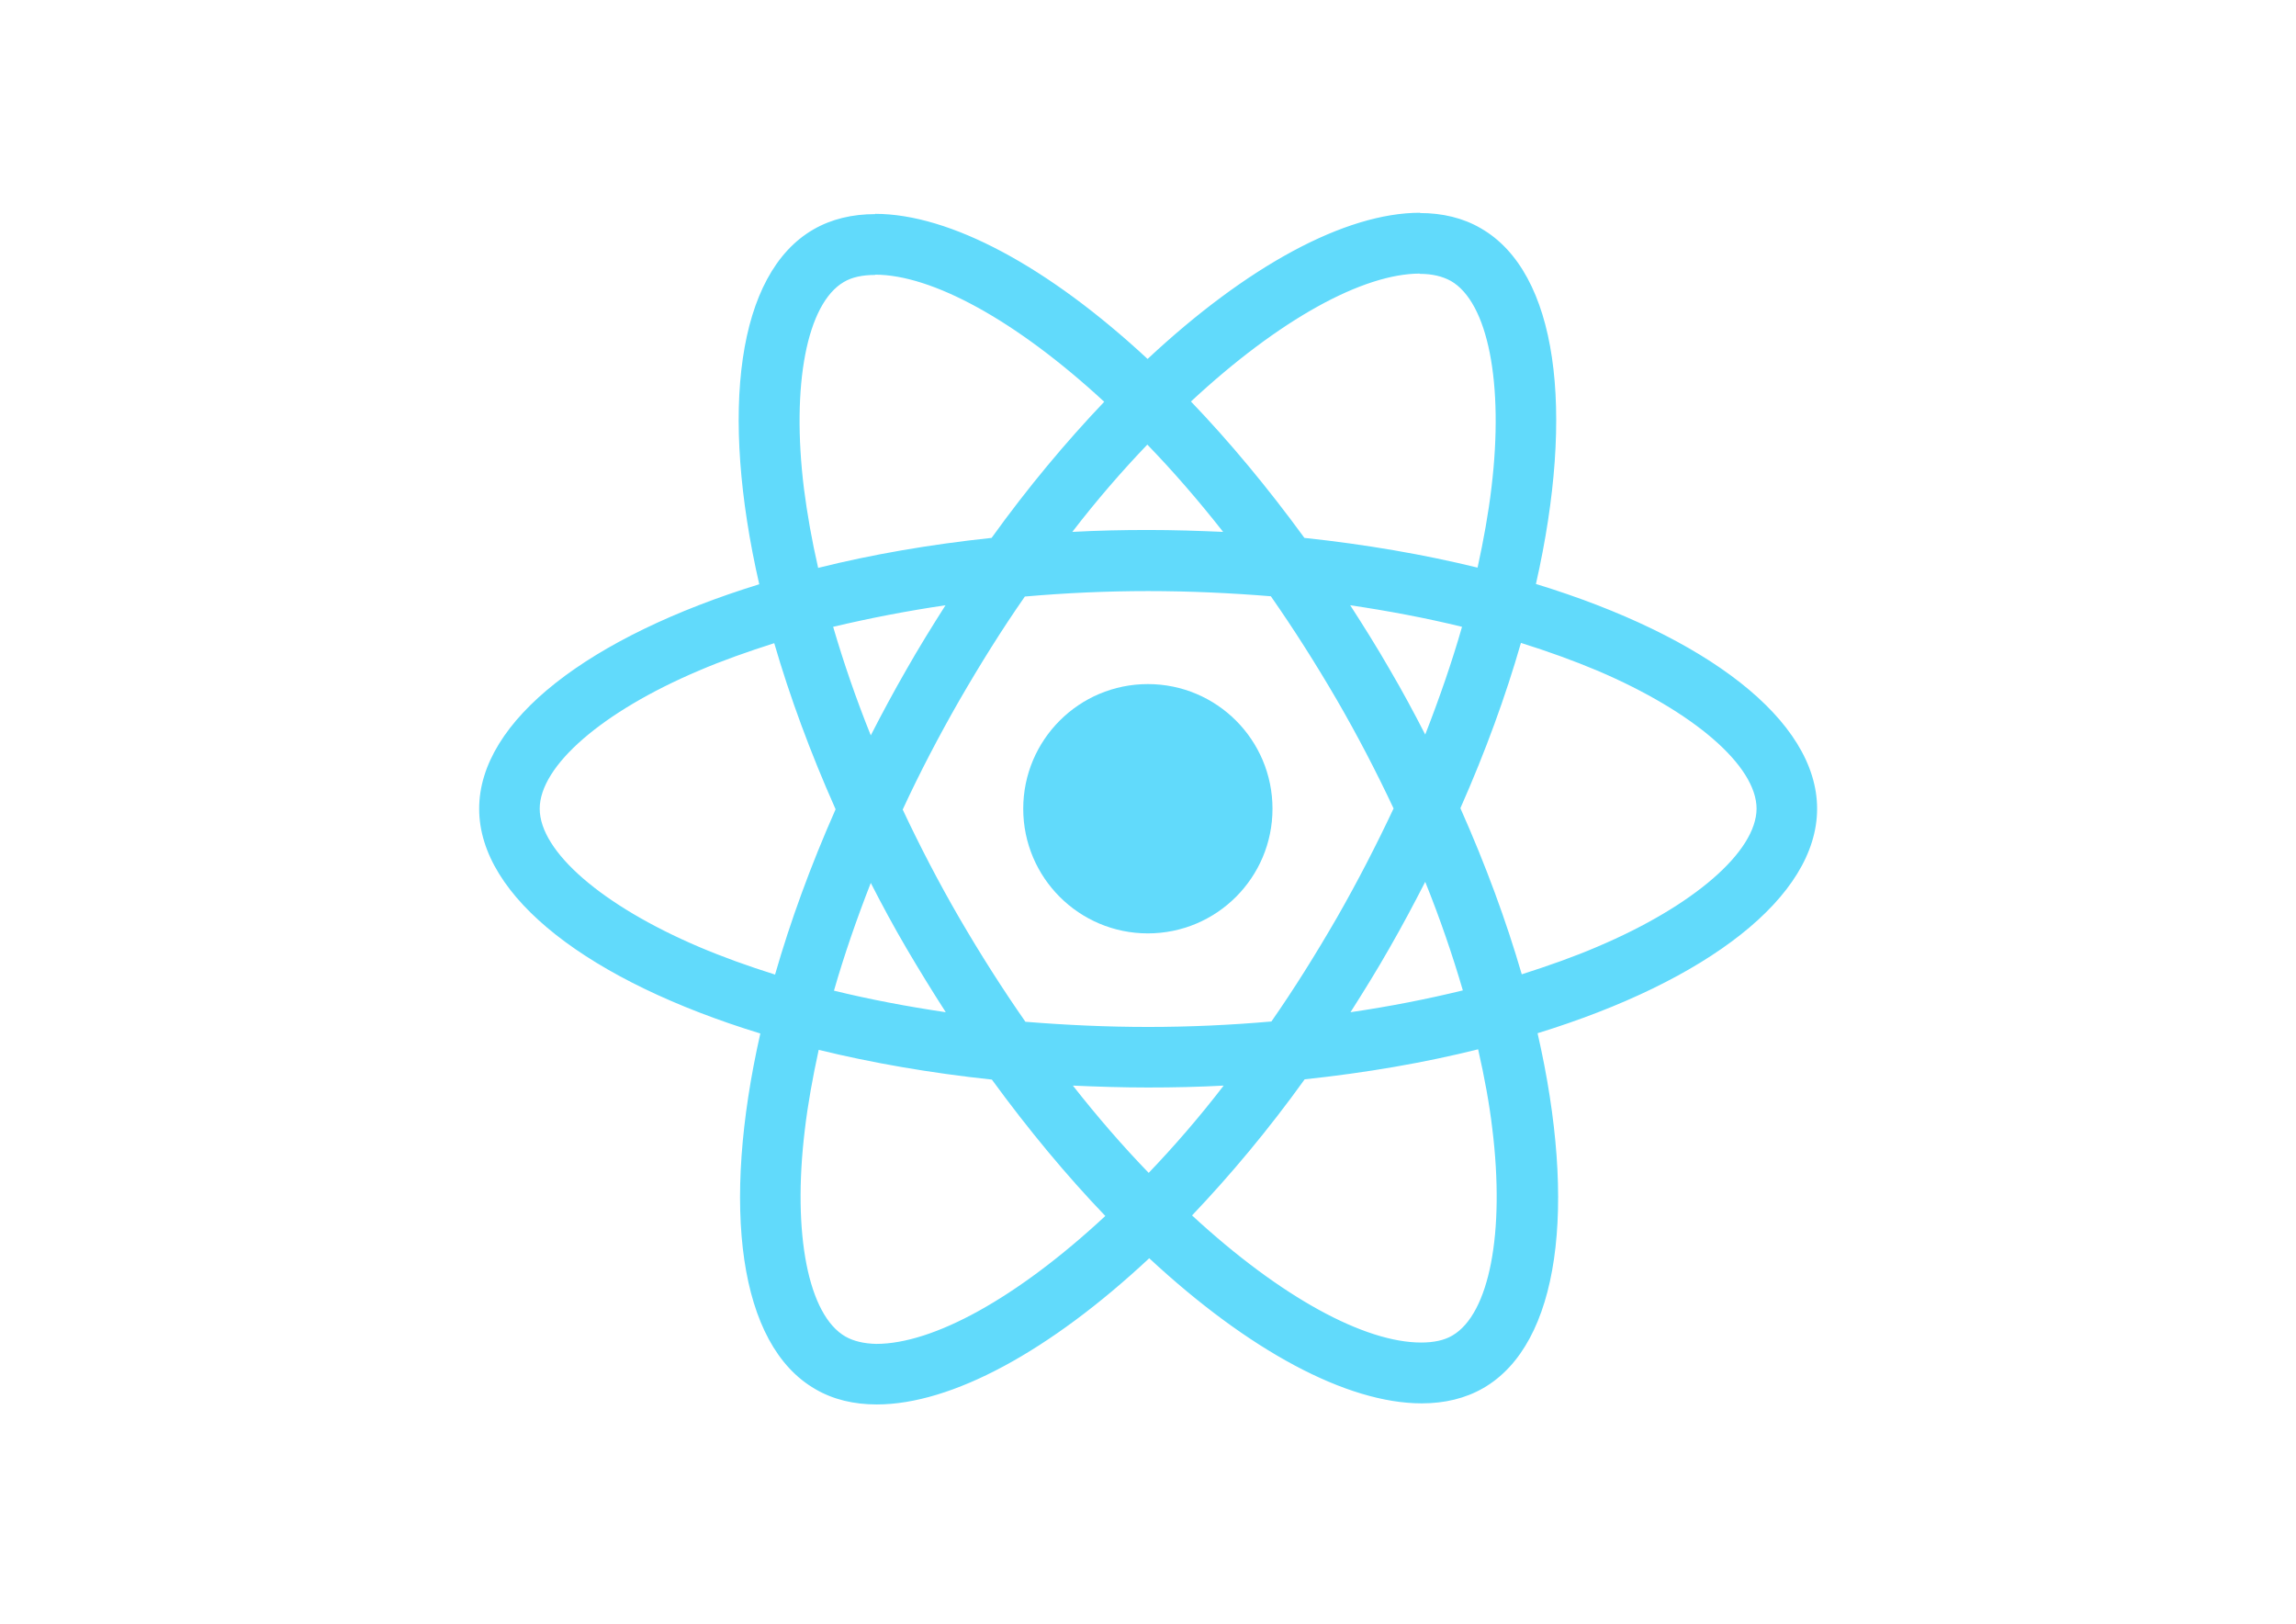
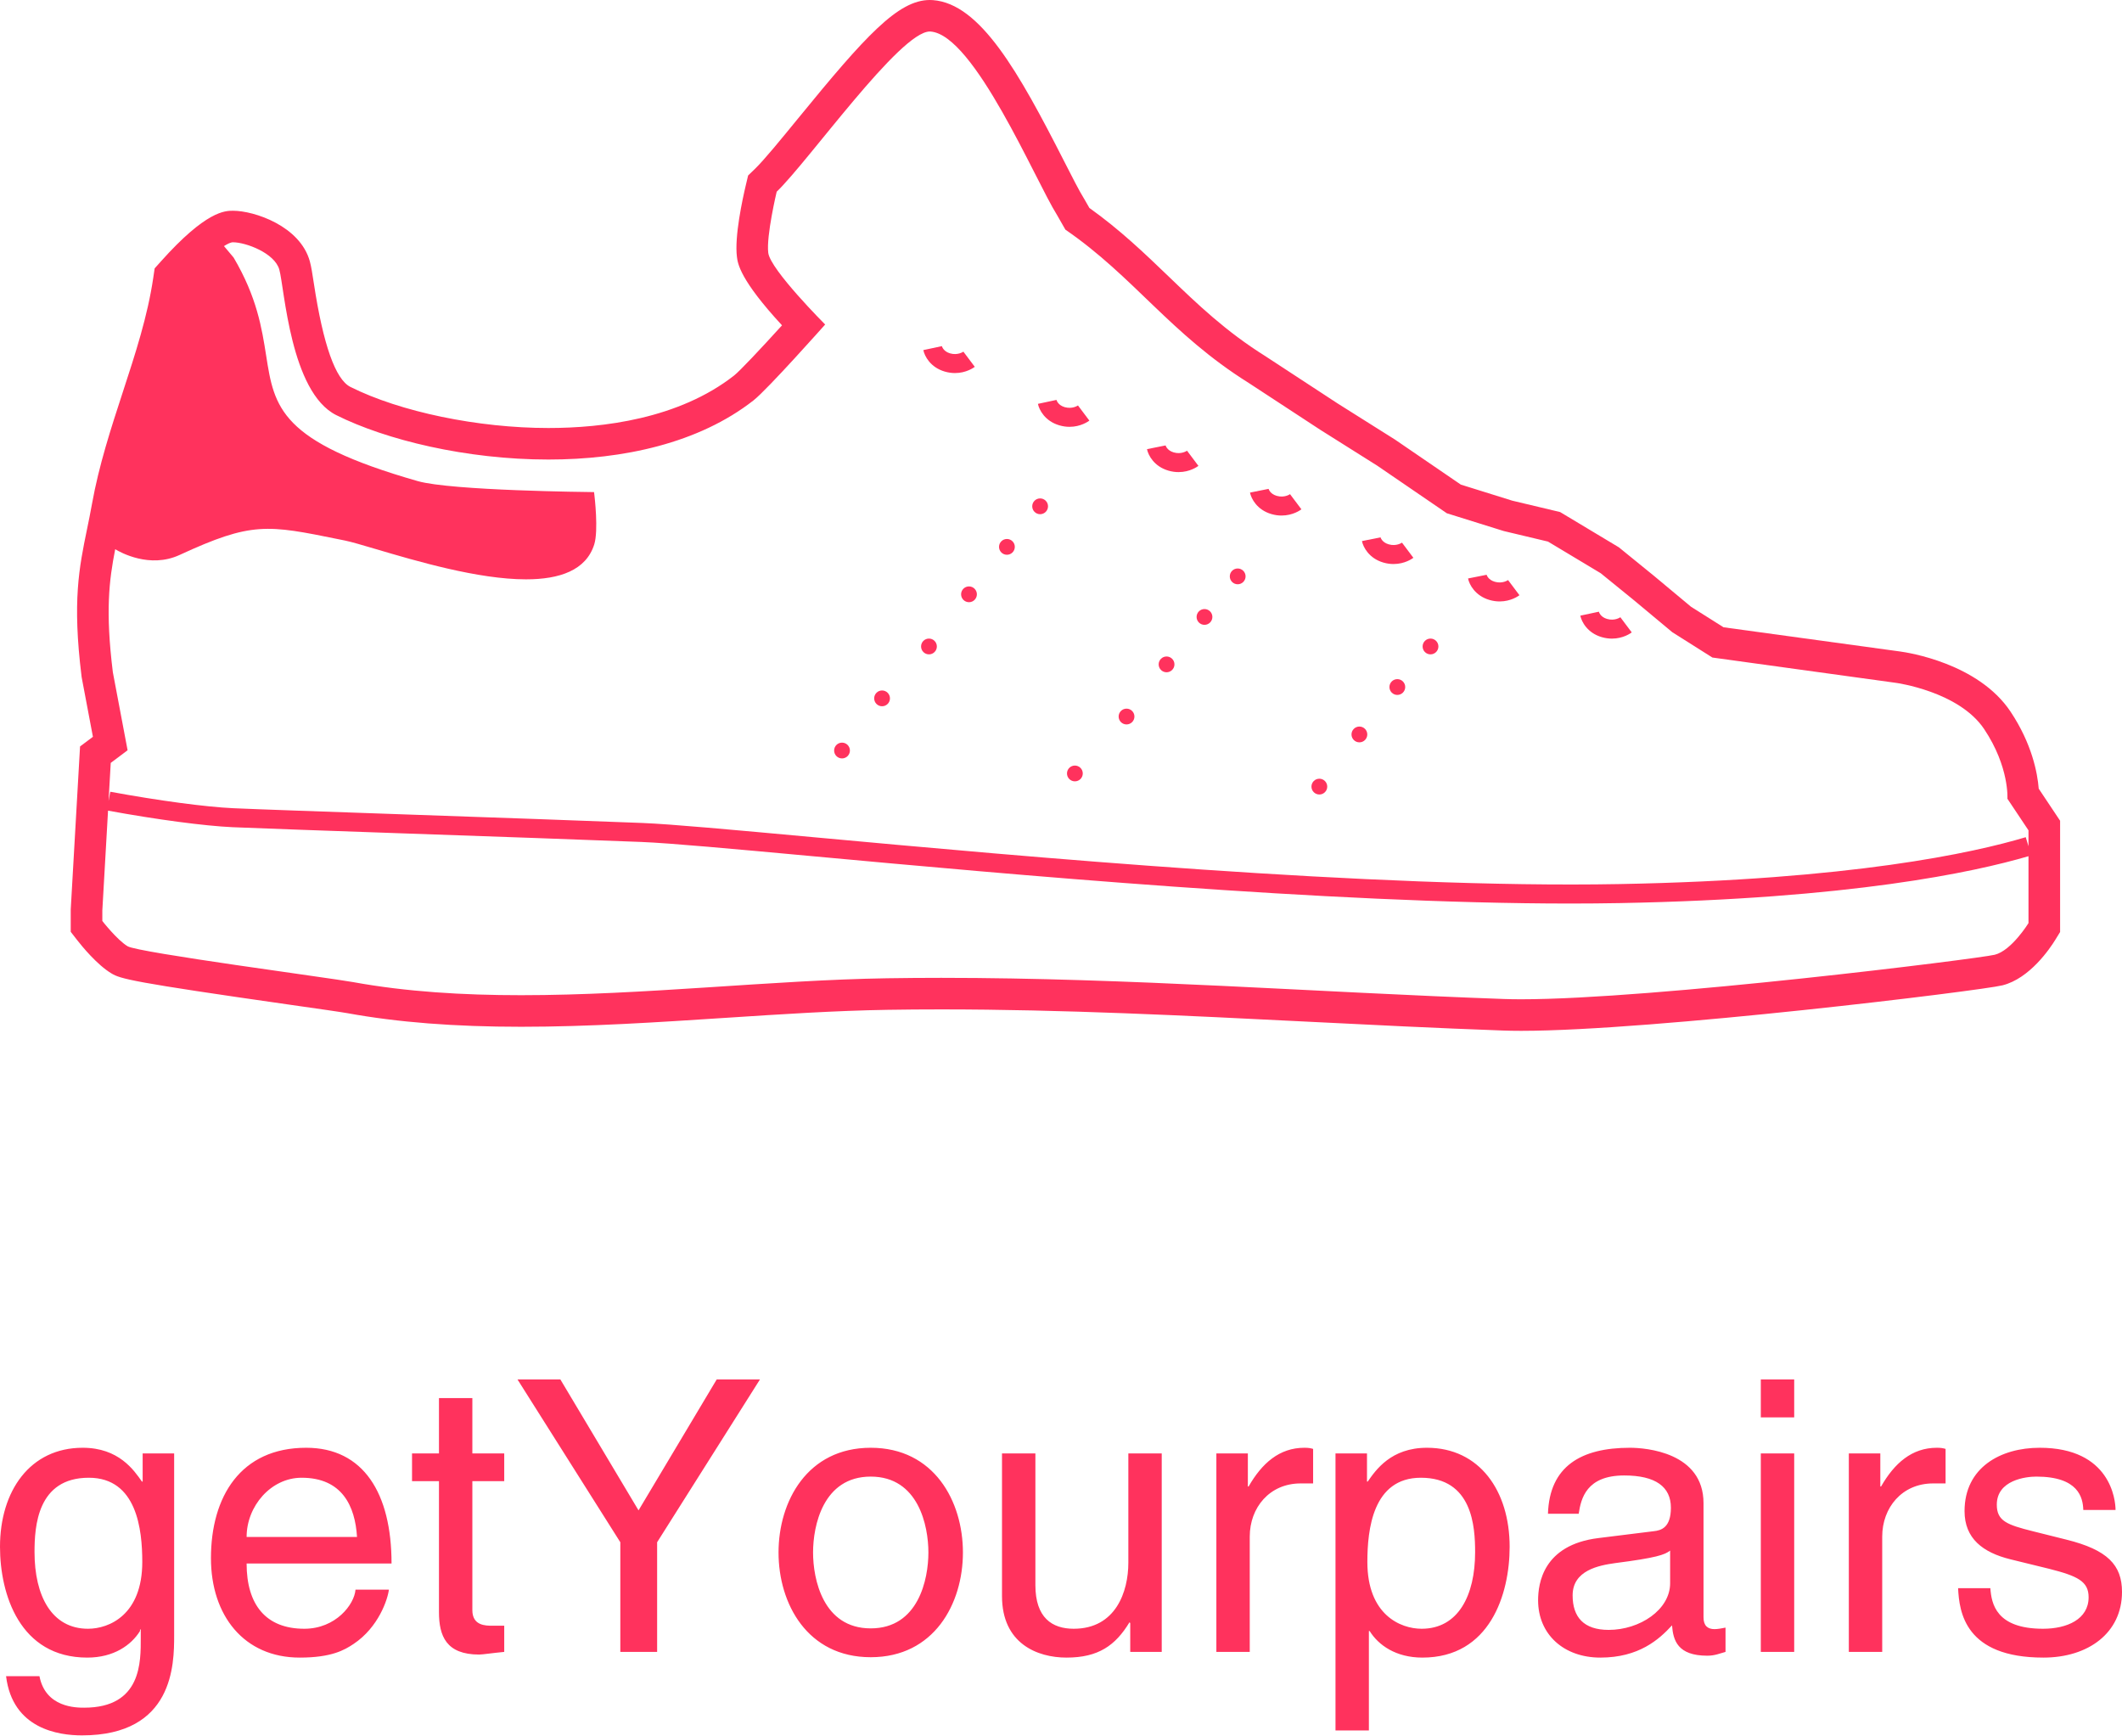
- <svg xmlns="http://www.w3.org/2000/svg" viewBox="0 0 841.9 595.3">
-   <g fill="#61DAFB">
-     <path d="M666.3 296.5c0-32.5-40.7-63.3-103.1-82.4 14.4-63.6 8-114.2-20.2-130.4-6.5-3.8-14.1-5.6-22.4-5.6v22.3c4.6 0 8.3.9 11.4 2.6 13.6 7.8 19.5 37.5 14.9 75.7-1.1 9.4-2.9 19.3-5.1 29.4-19.6-4.8-41-8.5-63.5-10.9-13.5-18.5-27.5-35.3-41.6-50 32.6-30.3 63.2-46.9 84-46.9V78c-27.5 0-63.5 19.6-99.9 53.6-36.4-33.8-72.4-53.2-99.9-53.2v22.3c20.7 0 51.4 16.5 84 46.6-14 14.7-28 31.4-41.3 49.9-22.6 2.4-44 6.1-63.6 11-2.3-10-4-19.7-5.2-29-4.7-38.2 1.1-67.9 14.6-75.8 3-1.8 6.9-2.6 11.5-2.6V78.5c-8.4 0-16 1.8-22.6 5.6-28.1 16.2-34.4 66.7-19.9 130.1-62.2 19.2-102.7 49.9-102.7 82.3 0 32.5 40.7 63.3 103.1 82.4-14.4 63.6-8 114.2 20.2 130.4 6.5 3.8 14.1 5.6 22.5 5.6 27.5 0 63.5-19.6 99.9-53.6 36.4 33.8 72.4 53.2 99.9 53.2 8.4 0 16-1.8 22.6-5.6 28.1-16.2 34.4-66.7 19.9-130.1 62-19.1 102.5-49.9 102.5-82.3zm-130.2-66.7c-3.7 12.9-8.3 26.2-13.5 39.5-4.1-8-8.4-16-13.1-24-4.6-8-9.5-15.8-14.4-23.4 14.2 2.1 27.9 4.7 41 7.9zm-45.8 106.5c-7.8 13.5-15.8 26.3-24.1 38.2-14.9 1.3-30 2-45.2 2-15.1 0-30.2-.7-45-1.9-8.3-11.9-16.4-24.6-24.2-38-7.6-13.1-14.5-26.4-20.8-39.8 6.2-13.4 13.2-26.8 20.7-39.9 7.8-13.5 15.8-26.3 24.1-38.2 14.9-1.3 30-2 45.2-2 15.1 0 30.2.7 45 1.9 8.3 11.9 16.4 24.6 24.2 38 7.6 13.1 14.5 26.4 20.8 39.8-6.3 13.4-13.2 26.8-20.7 39.9zm32.3-13c5.4 13.4 10 26.8 13.8 39.8-13.1 3.2-26.9 5.9-41.2 8 4.9-7.7 9.8-15.6 14.4-23.7 4.6-8 8.9-16.1 13-24.1zM421.2 430c-9.3-9.6-18.6-20.3-27.8-32 9 .4 18.2.7 27.5.7 9.4 0 18.7-.2 27.8-.7-9 11.7-18.3 22.4-27.5 32zm-74.4-58.9c-14.2-2.1-27.9-4.7-41-7.9 3.7-12.9 8.3-26.2 13.5-39.5 4.1 8 8.4 16 13.1 24 4.7 8 9.5 15.8 14.4 23.4zM420.7 163c9.3 9.6 18.6 20.3 27.8 32-9-.4-18.2-.7-27.5-.7-9.4 0-18.7.2-27.8.7 9-11.7 18.3-22.4 27.5-32zm-74 58.9c-4.9 7.7-9.8 15.6-14.4 23.7-4.6 8-8.9 16-13 24-5.4-13.4-10-26.8-13.8-39.8 13.1-3.1 26.9-5.8 41.2-7.9zm-90.5 125.2c-35.4-15.1-58.3-34.9-58.3-50.6 0-15.7 22.9-35.6 58.3-50.6 8.6-3.7 18-7 27.7-10.1 5.7 19.6 13.2 40 22.5 60.9-9.2 20.8-16.6 41.1-22.2 60.6-9.9-3.1-19.3-6.5-28-10.2zM310 490c-13.6-7.8-19.5-37.5-14.9-75.7 1.1-9.4 2.9-19.3 5.1-29.4 19.6 4.8 41 8.5 63.5 10.9 13.5 18.5 27.5 35.3 41.6 50-32.6 30.3-63.2 46.9-84 46.9-4.5-.1-8.3-1-11.3-2.7zm237.2-76.2c4.7 38.2-1.1 67.9-14.6 75.8-3 1.8-6.9 2.6-11.5 2.6-20.7 0-51.4-16.5-84-46.6 14-14.7 28-31.4 41.3-49.9 22.6-2.4 44-6.1 63.6-11 2.3 10.1 4.1 19.8 5.2 29.1zm38.5-66.7c-8.6 3.7-18 7-27.7 10.1-5.7-19.6-13.2-40-22.5-60.9 9.2-20.8 16.6-41.1 22.2-60.6 9.9 3.1 19.3 6.5 28.1 10.2 35.4 15.1 58.3 34.9 58.3 50.6-.1 15.7-23 35.6-58.4 50.6zM320.8 78.4z" />
-     <circle cx="420.9" cy="296.5" r="45.7" />
-     <path d="M520.5 78.1z" />
+ <svg xmlns="http://www.w3.org/2000/svg" width="156.611" height="128.062" viewBox="0 0 120 98.125" class="css-1j8o68f">
+   <defs id="SvgjsDefs1850" />
+   <g id="SvgjsG1851" featurekey="4K7G0D-0" transform="matrix(-1.260999,0,0,1.260999,123.2993,-28.79743)" fill="#ff325d">
+     <path fill="none" d="M87.35,59.928c-1.016,0.046-4.207,0.157-7.902,0.286c-3.756,0.131-8.014,0.279-10.435,0.376  c-1.292,0.052-4.106,0.31-7.668,0.638c-8.775,0.807-23.077,2.123-33.98,2.123c-0.76,0-1.504-0.006-2.228-0.02  C14.802,63.139,9.255,61.947,6.81,61.228v3.001c0,0,0.756,1.229,1.512,1.418c0.722,0.18,15.31,1.997,21.237,1.997  c0.282,0,0.543-0.004,0.784-0.013c8.434-0.301,16.795-0.948,25.224-0.948c0.812,0,1.624,0.006,2.437,0.019  c5.145,0.081,10.9,0.759,16.404,0.759c2.598,0,5.139-0.151,7.536-0.587c1.04-0.189,9.64-1.323,10.112-1.607  c0.473-0.284,1.134-1.134,1.134-1.134v-0.472l-0.256-4.476C90.745,59.586,88.609,59.871,87.35,59.928z" />
+     <path fill="none" d="M6.932,60.378c2.341,0.702,7.821,1.91,18.221,2.102c11.06,0.205,26.745-1.238,36.114-2.099  c3.714-0.342,6.398-0.589,7.712-0.641c2.422-0.097,6.681-0.245,10.439-0.376c3.692-0.129,6.881-0.24,7.893-0.285  c1.234-0.056,3.35-0.339,5.522-0.739l0.077,0.417l-0.098-1.71l-0.756-0.567l0.661-3.497c0.338-2.739,0.17-4.109-0.105-5.517  c-0.232,0.14-1.549,0.874-2.885,0.258c-3.244-1.497-3.92-1.36-7.172-0.698l-0.26,0.053c-0.278,0.056-0.754,0.197-1.357,0.376  c-1.835,0.543-4.602,1.361-6.749,1.361c-1.499,0-2.695-0.399-3.061-1.568c-0.196-0.625-0.013-2.156-0.005-2.221l0.015-0.124  l0.125-0.001c0.062-0.001,6.266-0.057,7.782-0.491c6.19-1.769,6.431-3.3,6.796-5.619c0.194-1.233,0.414-2.631,1.461-4.406  l0.432-0.513c-0.157-0.098-0.301-0.171-0.404-0.171c-0.567,0-1.872,0.477-2.079,1.229c-0.23,0.834-0.498,5.493-2.552,6.521  c-2.228,1.115-5.837,1.992-9.513,1.992c-3.341,0-6.736-0.724-9.2-2.653c-0.631-0.494-3.213-3.402-3.213-3.402  s2.457-2.457,2.552-3.213c0.095-0.756-0.378-2.741-0.378-2.741c-1.451-1.397-5.534-7.184-6.867-7.184c-0.011,0-0.022,0-0.032,0.001  c-1.963,0.145-4.706,6.691-5.67,8.222L50,33.136c-3.086,2.122-4.696,4.668-8.222,6.875l-3.213,2.103l-2.552,1.607l-3.119,2.133  l-2.552,0.797l-1.985,0.473l-2.363,1.418l-1.512,1.229l-1.701,1.418l-1.796,1.134l-8.222,1.134c0,0-2.835,0.378-3.969,2.079  c-1.134,1.701-1.04,3.119-1.04,3.119L6.81,60.07v0.714L6.932,60.378z M45.464,52.982c-0.196,0-0.354-0.159-0.354-0.354  s0.159-0.354,0.354-0.354c0.196,0,0.354,0.159,0.354,0.354S45.659,52.982,45.464,52.982z M49.575,57.873  c-0.196,0-0.354-0.159-0.354-0.354s0.159-0.354,0.354-0.354s0.354,0.159,0.354,0.354S49.77,57.873,49.575,57.873z M60.018,56.136  c0.196,0,0.354,0.159,0.354,0.354s-0.159,0.354-0.354,0.354s-0.354-0.159-0.354-0.354S59.822,56.136,60.018,56.136z M58.222,53.797  c0.196,0,0.354,0.159,0.354,0.354s-0.159,0.354-0.354,0.354s-0.354-0.159-0.354-0.354S58.026,53.797,58.222,53.797z M56.119,52.179  c-0.196,0-0.354-0.159-0.354-0.354c0-0.196,0.159-0.354,0.354-0.354s0.354,0.159,0.354,0.354  C56.474,52.02,56.315,52.179,56.119,52.179z M54.576,38.606c0.01,0.007,0.255,0.175,0.598,0.076c0.296-0.086,0.36-0.3,0.366-0.324  l0.832,0.177c-0.054,0.269-0.316,0.775-0.959,0.963c-0.164,0.048-0.318,0.067-0.458,0.067c-0.505,0-0.842-0.244-0.888-0.279  L54.576,38.606z M54.324,49.131c0.196,0,0.354,0.159,0.354,0.354c0,0.196-0.159,0.354-0.354,0.354c-0.196,0-0.354-0.159-0.354-0.354  C53.969,49.29,54.128,49.131,54.324,49.131z M52.623,47.005c0.196,0,0.354,0.159,0.354,0.354c0,0.196-0.159,0.354-0.354,0.354  s-0.354-0.159-0.354-0.354C52.268,47.163,52.427,47.005,52.623,47.005z M51.488,45.54c0,0.196-0.159,0.354-0.354,0.354  s-0.354-0.159-0.354-0.354c0-0.196,0.159-0.354,0.354-0.354S51.488,45.344,51.488,45.54z M49.437,41.017  c0.01,0.007,0.256,0.175,0.597,0.076c0.296-0.086,0.36-0.3,0.366-0.324l0.832,0.177c-0.054,0.269-0.316,0.775-0.959,0.963  c-0.164,0.048-0.318,0.067-0.458,0.067c-0.504,0-0.842-0.244-0.888-0.279L49.437,41.017z M47.259,54.613  c0.196,0,0.354,0.159,0.354,0.354s-0.159,0.354-0.354,0.354s-0.354-0.159-0.354-0.354S47.064,54.613,47.259,54.613z M44.546,43.047  c0.01,0.007,0.255,0.175,0.597,0.076c0.306-0.089,0.363-0.311,0.364-0.313l0.834,0.167c-0.054,0.269-0.316,0.775-0.959,0.963  c-0.164,0.048-0.318,0.067-0.458,0.067c-0.504,0-0.842-0.244-0.888-0.279L44.546,43.047z M43.763,50.147  c0.196,0,0.354,0.159,0.354,0.354s-0.159,0.354-0.354,0.354s-0.354-0.159-0.354-0.354S43.567,50.147,43.763,50.147z M42.274,48.328  c0.196,0,0.354,0.159,0.354,0.354s-0.159,0.354-0.354,0.354s-0.354-0.159-0.354-0.354S42.078,48.328,42.274,48.328z M35.115,53.998  c-0.196,0-0.354-0.159-0.354-0.354c0-0.196,0.159-0.354,0.354-0.354s0.354,0.159,0.354,0.354  C35.47,53.84,35.311,53.998,35.115,53.998z M39.927,44.996c0.01,0.007,0.254,0.176,0.597,0.076c0.306-0.089,0.363-0.311,0.364-0.313  l0.834,0.167c-0.054,0.269-0.316,0.775-0.959,0.963c-0.164,0.048-0.318,0.067-0.458,0.067c-0.504,0-0.842-0.244-0.888-0.279  L39.927,44.996z M38.612,57.755c0.196,0,0.354,0.159,0.354,0.354c0,0.196-0.159,0.354-0.354,0.354s-0.354-0.159-0.354-0.354  C38.258,57.914,38.416,57.755,38.612,57.755z M37.171,55.77c0,0.196-0.159,0.354-0.354,0.354c-0.196,0-0.354-0.159-0.354-0.354  c0-0.196,0.159-0.354,0.354-0.354C37.012,55.416,37.171,55.575,37.171,55.77z M34.907,47.169c0.01,0.007,0.254,0.175,0.597,0.076  c0.306-0.089,0.363-0.311,0.364-0.313l0.834,0.167c-0.054,0.269-0.317,0.775-0.959,0.963c-0.164,0.048-0.318,0.067-0.458,0.067  c-0.505,0-0.842-0.244-0.888-0.279L34.907,47.169z M33.627,51.47c0.196,0,0.354,0.159,0.354,0.354c0,0.196-0.159,0.354-0.354,0.354  s-0.354-0.159-0.354-0.354C33.272,51.629,33.431,51.47,33.627,51.47z M30.149,48.847c0.01,0.007,0.254,0.176,0.597,0.076  c0.306-0.089,0.363-0.311,0.364-0.313l0.834,0.167c-0.054,0.269-0.317,0.775-0.959,0.963c-0.164,0.048-0.318,0.067-0.459,0.067  c-0.504,0-0.842-0.244-0.888-0.279L30.149,48.847z M25.113,50.514c0.01,0.007,0.254,0.176,0.597,0.076  c0.296-0.086,0.36-0.3,0.366-0.324l0.832,0.177c-0.054,0.269-0.317,0.776-0.959,0.963c-0.164,0.048-0.318,0.067-0.458,0.067  c-0.504,0-0.842-0.244-0.888-0.279L25.113,50.514z" />
+     <path d="M94.605,63.581l-0.378-6.615l-0.038-0.658l-0.527-0.395l-0.05-0.037l0.497-2.629l0.008-0.045l0.006-0.045  c0.416-3.369,0.108-4.865-0.248-6.597c-0.074-0.357-0.15-0.727-0.221-1.127c-0.312-1.737-0.854-3.396-1.378-5.001  c-0.573-1.754-1.115-3.412-1.37-5.139l-0.062-0.421l-0.284-0.317c-2.029-2.268-2.871-2.268-3.23-2.268  c-0.953,0-3.01,0.685-3.446,2.27c-0.065,0.238-0.111,0.539-0.181,0.994c-0.417,2.741-0.969,4.301-1.639,4.636  c-2.236,1.119-5.721,1.842-8.878,1.842c-2.428,0-5.843-0.408-8.326-2.352c-0.253-0.198-1.189-1.192-2.151-2.252  c1.895-2.05,1.985-2.775,2.022-3.071c0.114-0.912-0.246-2.573-0.406-3.245l-0.096-0.404l-0.299-0.288  c-0.411-0.396-1.159-1.312-1.952-2.282c-3.008-3.684-4.475-5.298-5.898-5.298c-0.046,0-0.092,0.002-0.137,0.005  c-2.123,0.157-3.844,3.217-5.873,7.201c-0.359,0.704-0.698,1.37-0.893,1.68l-0.016,0.026l-0.015,0.026l-0.221,0.386  c-1.381,0.985-2.481,2.042-3.547,3.066c-1.32,1.269-2.568,2.468-4.354,3.586l-0.012,0.008l-0.012,0.008l-3.203,2.096l-2.541,1.6  l-0.023,0.014l-0.022,0.015l-2.944,2.013l-2.303,0.719l-1.937,0.461l-0.213,0.051l-0.188,0.113l-2.363,1.418l-0.086,0.052  l-0.078,0.064l-1.512,1.229l-0.007,0.006l-0.007,0.006l-1.629,1.358l-1.457,0.92L12.57,52.05c-0.349,0.047-3.507,0.525-4.955,2.697  c-0.962,1.443-1.207,2.746-1.264,3.455l-0.721,1.081l-0.238,0.357v0.429v4.158v0.401l0.21,0.342c0.248,0.404,1.154,1.744,2.376,2.05  c0.962,0.241,15.68,2.04,21.58,2.04c0.301,0,0.582-0.005,0.834-0.014c2.956-0.106,5.946-0.256,8.838-0.401  c5.352-0.268,10.886-0.546,16.335-0.546c0.819,0,1.632,0.006,2.415,0.019c2.316,0.037,4.729,0.194,7.283,0.361  c3.003,0.196,6.108,0.399,9.144,0.399c2.986,0,5.534-0.199,7.789-0.609c0.288-0.052,1.327-0.201,2.53-0.372  c7.196-1.027,7.649-1.168,8.058-1.413c0.649-0.39,1.33-1.231,1.524-1.479l0.299-0.384v-0.486v-0.472v-0.041L94.605,63.581z   M7.755,58.653c0,0-0.095-1.418,1.04-3.119c1.134-1.701,3.969-2.079,3.969-2.079l8.222-1.134l1.796-1.134l1.701-1.418l1.512-1.229  l2.363-1.418l1.985-0.473l2.552-0.797l3.119-2.133l2.552-1.607l3.213-2.103c3.526-2.207,5.136-4.754,8.222-6.875l0.378-0.661  c0.964-1.531,3.708-8.077,5.67-8.222c0.011-0.001,0.021-0.001,0.032-0.001c1.333,0,5.416,5.786,6.867,7.184  c0,0,0.473,1.985,0.378,2.741c-0.094,0.756-2.552,3.213-2.552,3.213s2.582,2.908,3.213,3.402c2.464,1.929,5.859,2.653,9.2,2.653  c3.676,0,7.285-0.877,9.513-1.992c2.054-1.028,2.322-5.687,2.552-6.521c0.207-0.751,1.512-1.229,2.079-1.229  c0.103,0,0.248,0.073,0.404,0.171l-0.432,0.513c-1.047,1.775-1.267,3.172-1.461,4.406c-0.365,2.319-0.606,3.85-6.796,5.619  c-1.516,0.433-7.72,0.49-7.782,0.491l-0.125,0.001l-0.015,0.124c-0.008,0.065-0.19,1.596,0.005,2.221  c0.367,1.169,1.563,1.568,3.061,1.568c2.147,0,4.913-0.818,6.749-1.361c0.603-0.178,1.079-0.319,1.357-0.376l0.26-0.053  c3.252-0.662,3.928-0.799,7.172,0.698c1.335,0.616,2.653-0.118,2.885-0.258c0.275,1.407,0.443,2.778,0.105,5.517l-0.661,3.497  l0.756,0.567l0.098,1.71l-0.077-0.417c-2.172,0.4-4.288,0.683-5.522,0.739c-1.011,0.046-4.201,0.157-7.893,0.285  c-3.758,0.131-8.017,0.279-10.439,0.376c-1.315,0.053-3.998,0.3-7.712,0.641c-9.37,0.862-25.054,2.304-36.114,2.099  c-10.399-0.192-15.88-1.4-18.221-2.102L6.81,60.784V60.07L7.755,58.653z M93.19,64.134c0,0-0.662,0.851-1.134,1.134  c-0.473,0.284-9.073,1.418-10.112,1.607c-2.397,0.436-4.938,0.587-7.536,0.587c-5.505,0-11.259-0.678-16.404-0.759  c-0.814-0.013-1.625-0.019-2.437-0.019c-8.429,0-16.79,0.646-25.224,0.948c-0.24,0.009-0.502,0.013-0.784,0.013  c-5.927,0-20.515-1.817-21.237-1.997c-0.756-0.189-1.512-1.418-1.512-1.418v-3.001c2.445,0.719,7.992,1.911,18.327,2.103  c0.724,0.013,1.468,0.02,2.228,0.02c10.903,0,25.204-1.315,33.98-2.123c3.562-0.328,6.376-0.586,7.668-0.638  c2.42-0.097,6.678-0.245,10.435-0.376c3.695-0.129,6.886-0.24,7.902-0.286c1.259-0.057,3.395-0.341,5.584-0.742l0.256,4.476V64.134z  " />
+     <circle cx="33.627" cy="51.825" r="0.354" />
+     <circle cx="35.115" cy="53.644" r="0.354" />
+     <circle cx="36.816" cy="55.77" r="0.354" />
+     <circle cx="38.612" cy="58.109" r="0.354" />
+     <circle cx="42.274" cy="48.682" r="0.354" />
+     <circle cx="43.763" cy="50.501" r="0.354" />
+     <circle cx="45.464" cy="52.628" r="0.354" />
+     <circle cx="47.259" cy="54.967" r="0.354" />
+     <circle cx="51.134" cy="45.54" r="0.354" />
+     <circle cx="52.623" cy="47.359" r="0.354" />
+     <circle cx="54.324" cy="49.486" r="0.354" />
+     <circle cx="56.119" cy="51.825" r="0.354" />
+     <circle cx="58.222" cy="54.152" r="0.354" />
+     <circle cx="60.018" cy="56.491" r="0.354" />
+     <circle cx="49.575" cy="57.519" r="0.354" />
+     <path d="M25.949,51.406c0.643-0.187,0.906-0.694,0.959-0.963l-0.832-0.177c-0.006,0.024-0.07,0.238-0.366,0.324  c-0.343,0.101-0.587-0.068-0.597-0.076l-0.511,0.68c0.046,0.035,0.383,0.279,0.888,0.279C25.631,51.473,25.785,51.454,25.949,51.406  z" />
+     <path d="M30.984,49.739c0.643-0.188,0.906-0.693,0.959-0.963L31.11,48.61c0,0.002-0.058,0.224-0.364,0.313  c-0.343,0.1-0.587-0.068-0.597-0.076l-0.511,0.68c0.046,0.035,0.383,0.279,0.888,0.279C30.666,49.806,30.82,49.787,30.984,49.739z" />
+     <path d="M35.742,48.062c0.643-0.188,0.906-0.693,0.959-0.963l-0.834-0.167c0,0.002-0.058,0.224-0.364,0.313  c-0.343,0.1-0.587-0.069-0.597-0.076l-0.511,0.68c0.046,0.035,0.383,0.279,0.888,0.279C35.424,48.129,35.578,48.11,35.742,48.062z" />
+     <path d="M40.763,45.888c0.643-0.187,0.906-0.693,0.959-0.963l-0.834-0.167c-0.001,0.002-0.058,0.224-0.364,0.313  c-0.344,0.1-0.587-0.068-0.597-0.076l-0.511,0.68c0.046,0.035,0.383,0.279,0.888,0.279C40.445,45.955,40.599,45.936,40.763,45.888z" />
+     <path d="M45.382,43.94c0.643-0.187,0.906-0.693,0.959-0.963l-0.834-0.167c-0.001,0.002-0.058,0.224-0.364,0.313  c-0.342,0.1-0.587-0.069-0.597-0.076l-0.511,0.68c0.046,0.035,0.383,0.279,0.888,0.279C45.064,44.007,45.218,43.988,45.382,43.94z" />
+     <path d="M50.273,41.909c0.643-0.188,0.906-0.693,0.959-0.963L50.4,40.769c-0.006,0.024-0.07,0.237-0.366,0.324  c-0.342,0.099-0.587-0.068-0.597-0.076l-0.511,0.68c0.046,0.035,0.383,0.279,0.888,0.279C49.955,41.976,50.109,41.957,50.273,41.909  z" />
+     <path d="M55.412,39.498c0.643-0.188,0.906-0.693,0.959-0.963l-0.832-0.177c-0.006,0.024-0.07,0.237-0.366,0.324  c-0.342,0.099-0.587-0.069-0.598-0.076l-0.511,0.68c0.046,0.035,0.383,0.279,0.888,0.279C55.094,39.565,55.248,39.546,55.412,39.498  z" />
+   </g>
+   <g id="SvgjsG1852" featurekey="wPuqcM-0" transform="matrix(1.07277,0,0,1.07277,-0.8582153,71.94958)" fill="#ff325d">
+     <path d="M2.62 14.74 c0 2.3 0.9 4.04 2.82 4.04 c1.12 0 2.86 -0.74 2.86 -3.52 c0 -1.7 -0.28 -4.44 -2.82 -4.44 c-2.72 0 -2.86 2.58 -2.86 3.92 z M9.98 9.54 l0 9.6 c0 1.5 -0.02 5.26 -4.86 5.26 c-1.24 0 -3.66 -0.34 -4 -3.12 l1.76 0 c0.32 1.66 1.94 1.66 2.36 1.66 c3.04 0 2.98 -2.44 2.98 -3.68 l0 -0.44 l-0.04 0 l0 0.08 c-0.46 0.74 -1.38 1.4 -2.78 1.4 c-3.56 0 -4.6 -3.34 -4.6 -5.84 c0 -2.94 1.58 -5.22 4.36 -5.22 c1.9 0 2.7 1.18 3.12 1.78 l0.04 0 l0 -1.48 l1.66 0 z M19.54 16.72 l1.76 0 c-0.06 0.5 -0.54 1.98 -1.86 2.86 c-0.48 0.32 -1.16 0.72 -2.84 0.72 c-2.94 0 -4.68 -2.22 -4.68 -5.24 c0 -3.24 1.56 -5.82 5.02 -5.82 c3.02 0 4.5 2.4 4.5 6.1 l-7.64 0 c0 2.18 1.02 3.44 3.04 3.44 c1.66 0 2.64 -1.28 2.7 -2.06 z M13.8 13.94 l5.82 0 c-0.1 -1.62 -0.78 -3.12 -2.92 -3.12 c-1.62 0 -2.9 1.5 -2.9 3.12 z M27.38 11 l-1.68 0 l0 6.8 c0 0.82 0.7 0.82 1.06 0.82 l0.62 0 l0 1.38 c-0.64 0.06 -1.14 0.14 -1.32 0.14 c-1.74 0 -2.12 -0.98 -2.12 -2.24 l0 -6.9 l-1.42 0 l0 -1.46 l1.42 0 l0 -2.92 l1.76 0 l0 2.92 l1.68 0 l0 1.46 z M35.44 14.22 l0 5.78 l-1.94 0 l0 -5.78 l-5.42 -8.58 l2.26 0 l4.12 6.9 l4.12 -6.9 l2.28 0 z M41.84 14.76 c0 -2.7 1.52 -5.52 4.86 -5.52 s4.86 2.82 4.86 5.52 s-1.52 5.52 -4.86 5.52 s-4.86 -2.82 -4.86 -5.52 z M43.66 14.76 c0 1.4 0.52 4 3.04 4 s3.04 -2.6 3.04 -4 s-0.52 -4 -3.04 -4 s-3.04 2.6 -3.04 4 z M62.04 20 l-1.66 0 l0 -1.52 l-0.04 -0.04 c-0.74 1.22 -1.64 1.86 -3.32 1.86 c-1.54 0 -3.4 -0.74 -3.4 -3.24 l0 -7.52 l1.76 0 l0 6.94 c0 1.72 0.88 2.3 2.02 2.3 c2.22 0 2.88 -1.96 2.88 -3.48 l0 -5.76 l1.76 0 l0 10.46 z M66.68 13.92 l0 6.08 l-1.76 0 l0 -10.46 l1.66 0 l0 1.74 l0.04 0 c0.7 -1.22 1.62 -2.04 2.94 -2.04 c0.22 0 0.32 0.02 0.46 0.06 l0 1.82 l-0.66 0 c-1.64 0 -2.68 1.28 -2.68 2.8 z M72.88 15.26 c0 2.78 1.74 3.52 2.86 3.52 c1.92 0 2.82 -1.74 2.82 -4.04 c0 -1.34 -0.14 -3.92 -2.86 -3.92 c-2.54 0 -2.82 2.74 -2.82 4.44 z M71.2 24.14 l0 -14.6 l1.66 0 l0 1.48 l0.04 0 c0.42 -0.6 1.22 -1.78 3.12 -1.78 c2.78 0 4.36 2.28 4.36 5.22 c0 2.5 -1.04 5.84 -4.6 5.84 c-1.4 0 -2.32 -0.66 -2.78 -1.4 l-0.04 0 l0 5.24 l-1.76 0 z M84.02 12.72 l-1.62 0 c0.08 -2.5 1.74 -3.48 4.32 -3.48 c0.84 0 3.88 0.24 3.88 2.92 l0 6.02 c0 0.44 0.22 0.62 0.58 0.62 c0.16 0 0.38 -0.04 0.58 -0.08 l0 1.28 c-0.3 0.08 -0.56 0.2 -0.96 0.2 c-1.56 0 -1.8 -0.8 -1.86 -1.6 c-0.68 0.74 -1.74 1.7 -3.78 1.7 c-1.92 0 -3.28 -1.22 -3.28 -3.02 c0 -0.88 0.26 -2.92 3.18 -3.28 l2.9 -0.36 c0.42 -0.04 0.92 -0.2 0.92 -1.24 c0 -1.1 -0.8 -1.7 -2.46 -1.7 c-2 0 -2.28 1.22 -2.4 2.02 z M88.84 16.38 l0 -1.72 c-0.28 0.22 -0.72 0.38 -2.9 0.66 c-0.86 0.12 -2.24 0.38 -2.24 1.7 c0 1.14 0.58 1.82 1.9 1.82 c1.64 0 3.24 -1.06 3.24 -2.46 z M95.38 9.54 l0 10.46 l-1.76 0 l0 -10.46 l1.76 0 z M95.38 7.64 l-1.76 0 l0 -2 l1.76 0 l0 2 z M100.02 13.92 l0 6.08 l-1.76 0 l0 -10.46 l1.66 0 l0 1.74 l0.04 0 c0.7 -1.22 1.62 -2.04 2.94 -2.04 c0.22 0 0.32 0.02 0.46 0.06 l0 1.82 l-0.66 0 c-1.64 0 -2.68 1.28 -2.68 2.8 z M112.32 12.52 l-1.7 0 c-0.02 -0.66 -0.26 -1.76 -2.48 -1.76 c-0.54 0 -2.08 0.18 -2.08 1.48 c0 0.86 0.54 1.06 1.9 1.4 l1.76 0.44 c2.18 0.54 2.94 1.34 2.94 2.76 c0 2.16 -1.78 3.46 -4.14 3.46 c-4.14 0 -4.44 -2.4 -4.5 -3.66 l1.7 0 c0.06 0.82 0.3 2.14 2.78 2.14 c1.26 0 2.4 -0.5 2.4 -1.66 c0 -0.84 -0.58 -1.12 -2.08 -1.5 l-2.04 -0.5 c-1.46 -0.36 -2.42 -1.1 -2.42 -2.54 c0 -2.3 1.9 -3.34 3.96 -3.34 c3.74 0 4 2.76 4 3.28 z" />
  </g>
</svg>
